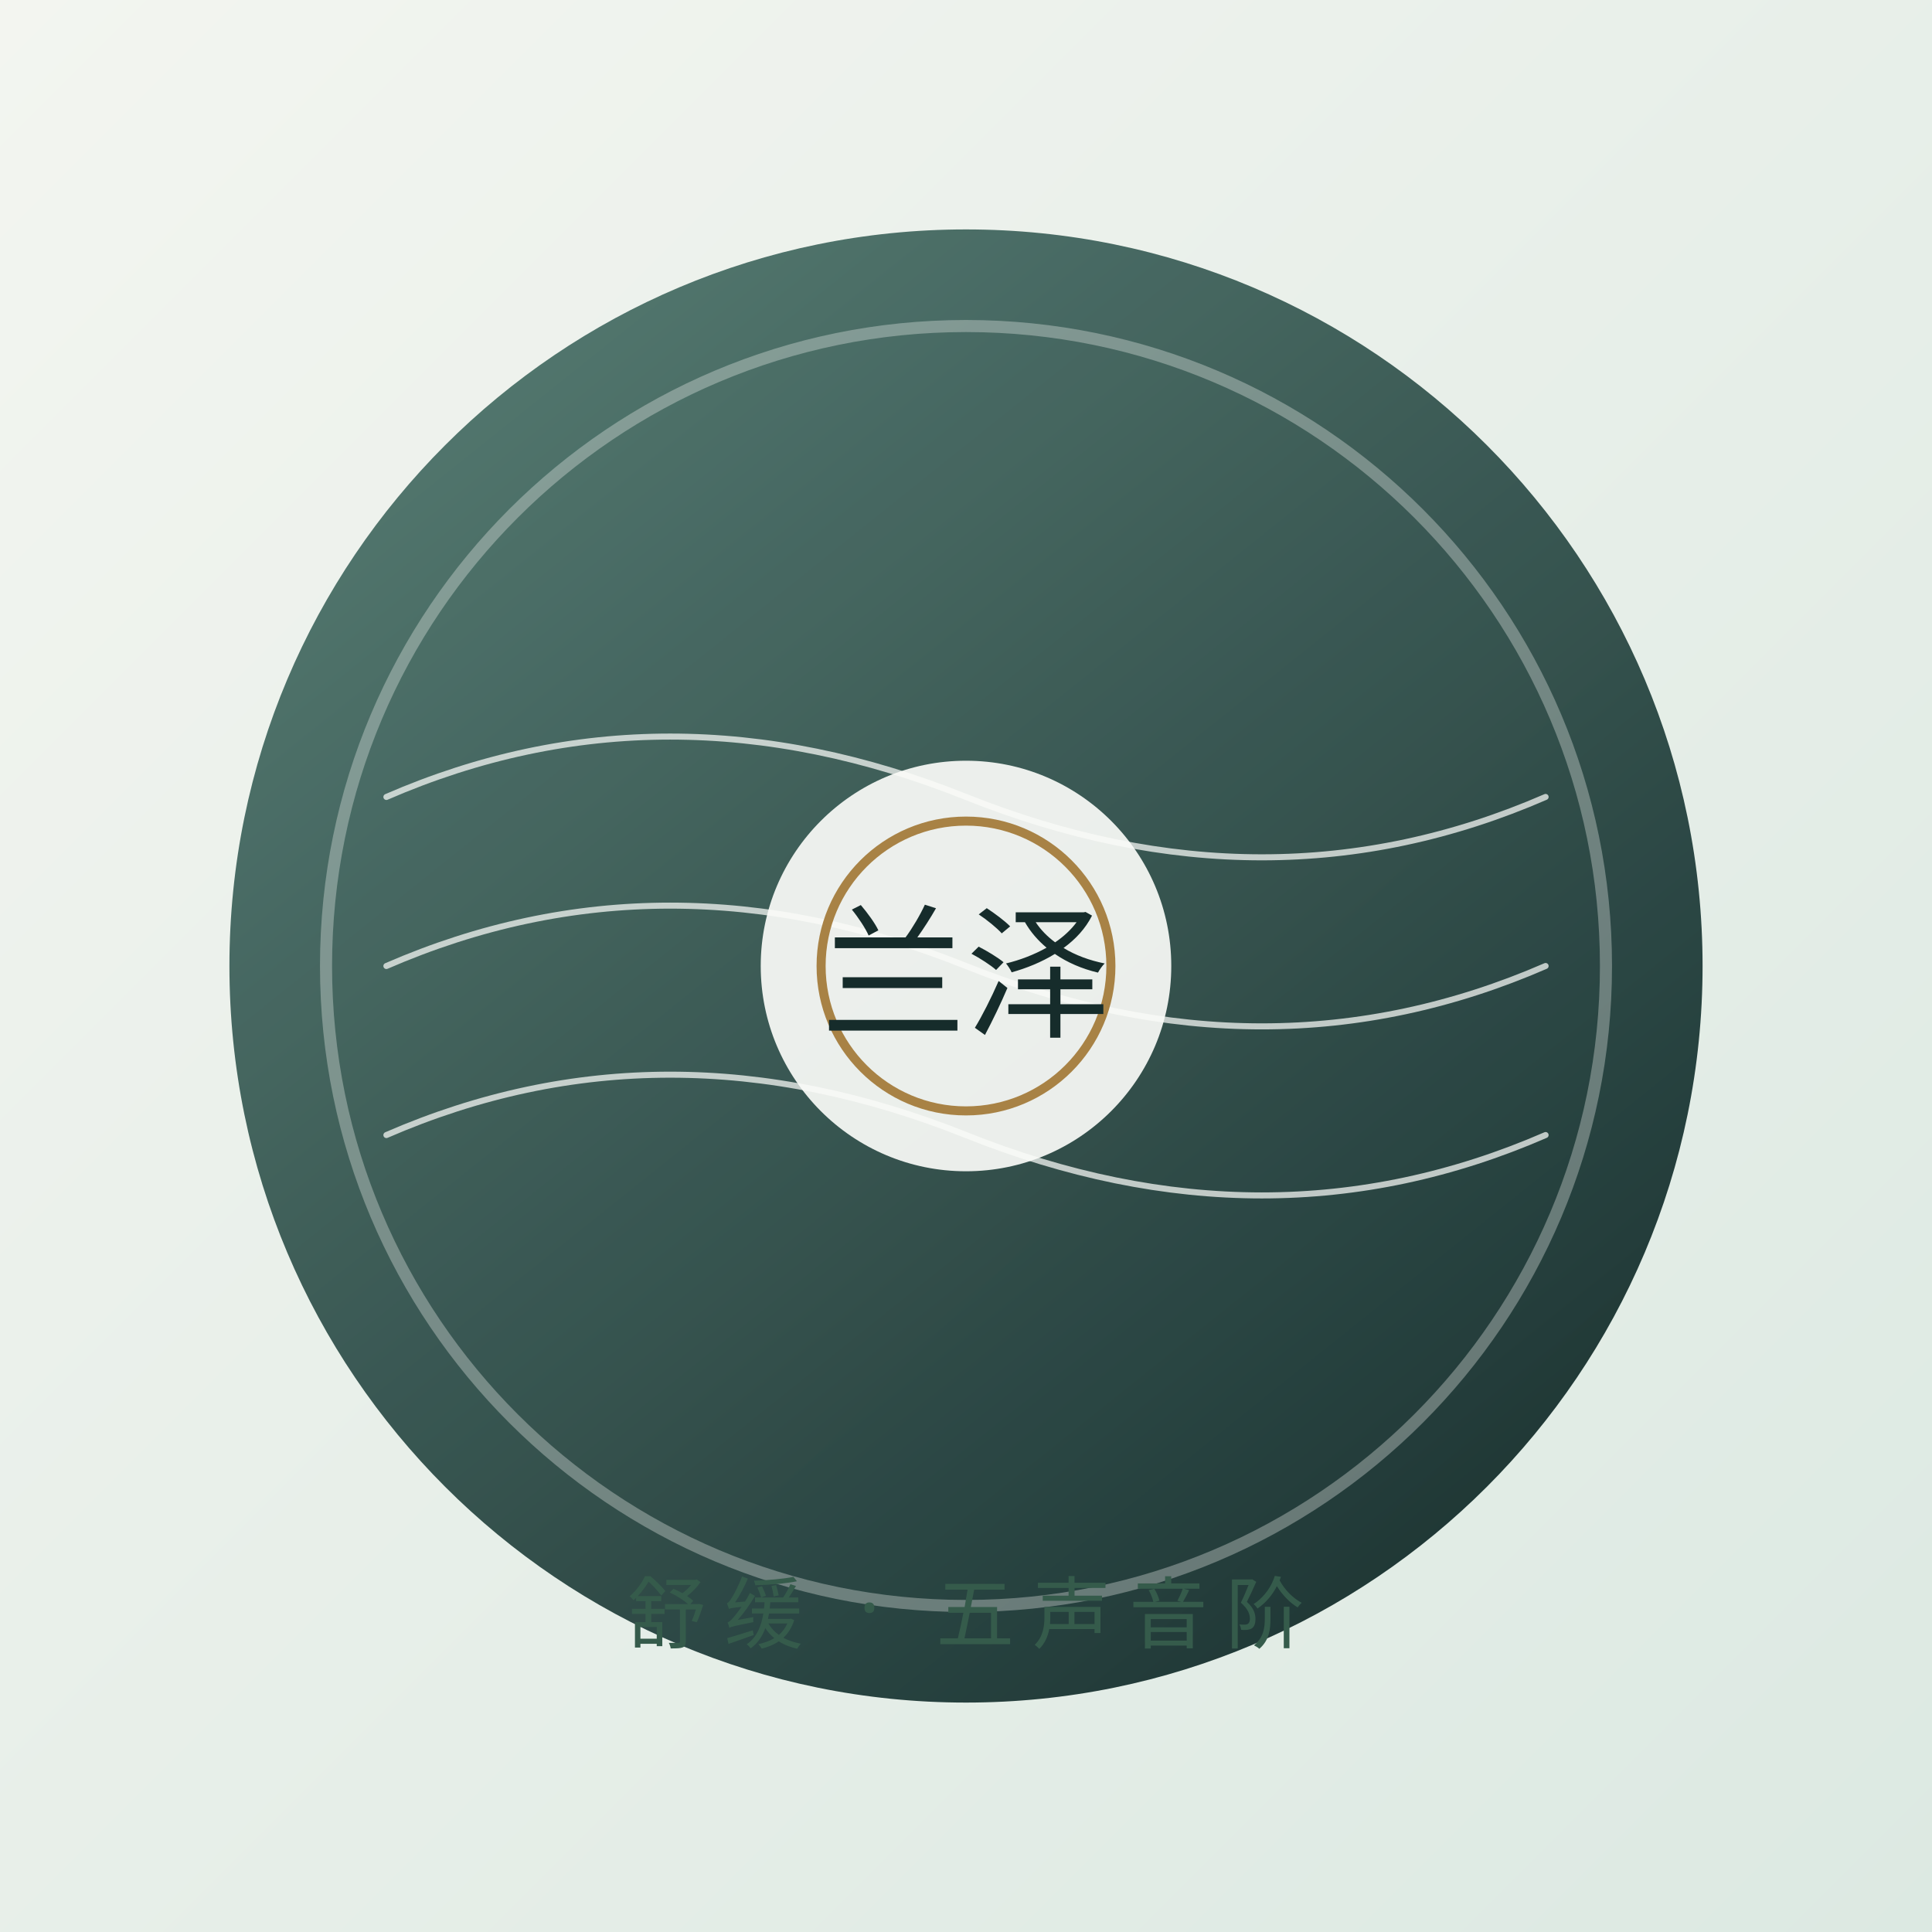
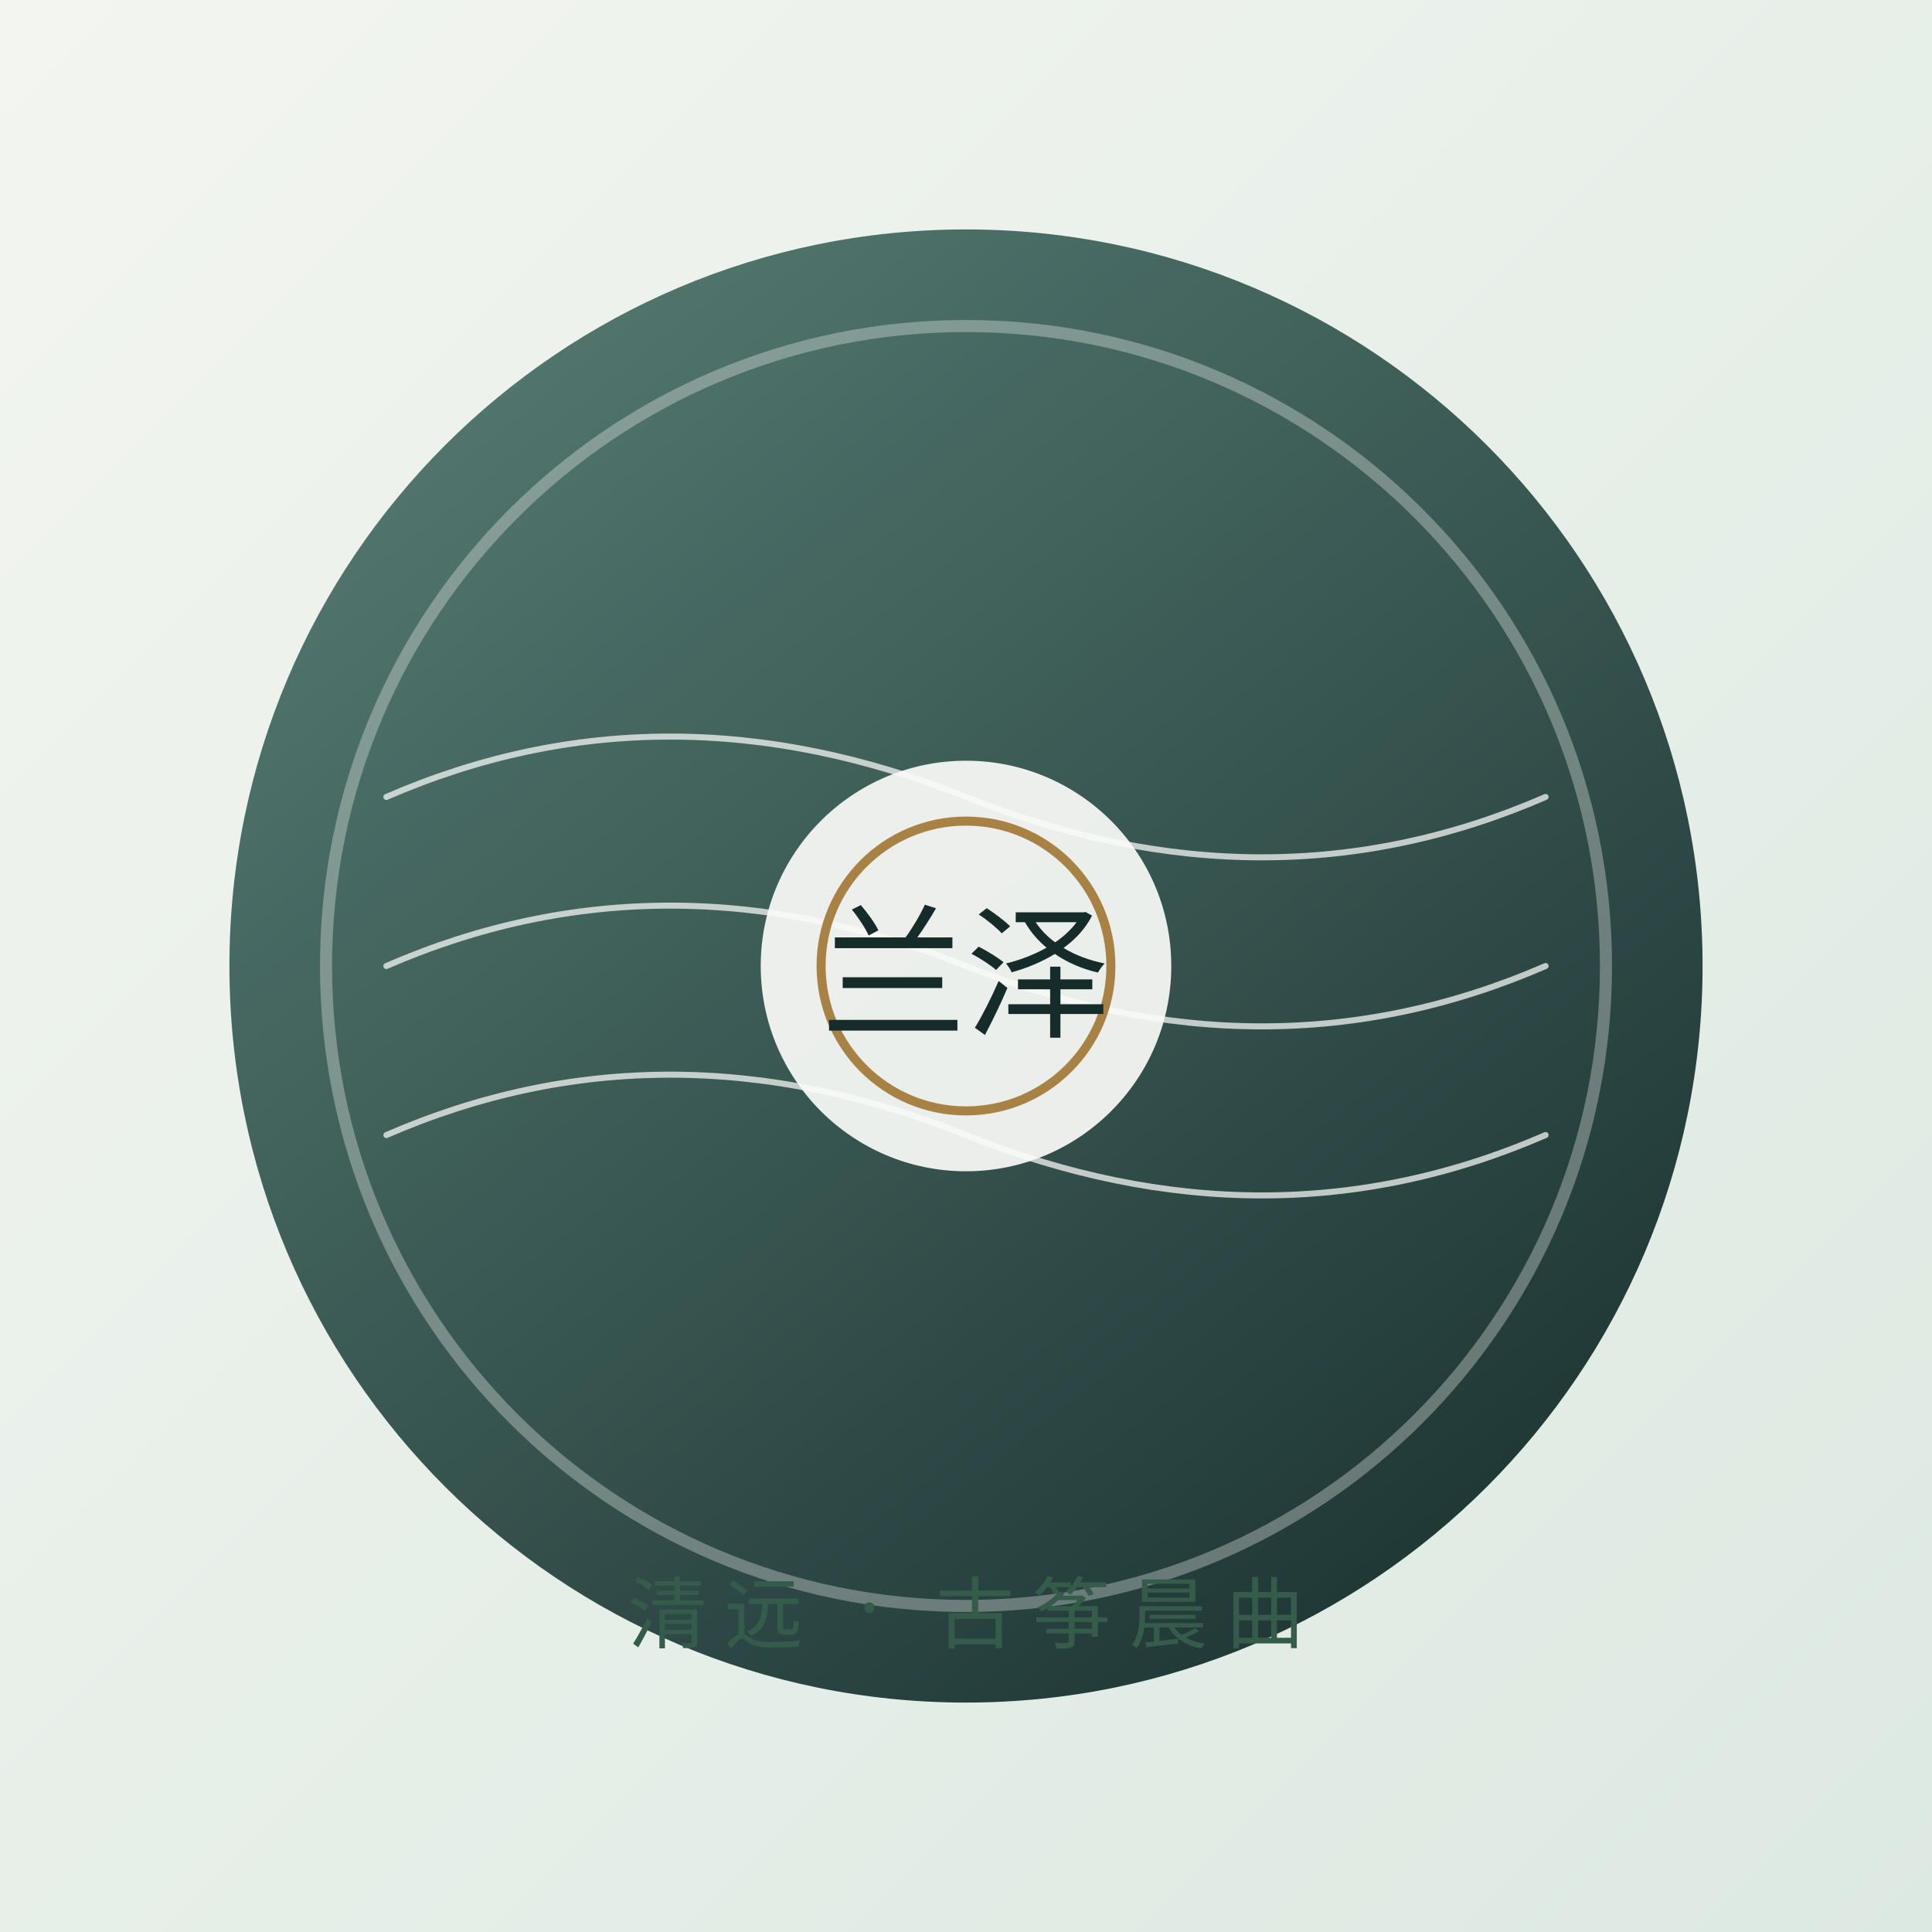
<svg xmlns="http://www.w3.org/2000/svg" width="320" height="320" viewBox="0 0 320 320" role="img" aria-labelledby="title desc">
  <defs>
    <linearGradient id="paper" x1="0" y1="0" x2="1" y2="1">
      <stop offset="0" stop-color="#f3f5f0" />
      <stop offset="1" stop-color="#dce9e2" />
    </linearGradient>
    <linearGradient id="ink" x1="0" y1="0" x2="0.8" y2="1">
      <stop offset="0" stop-color="#517a70" />
      <stop offset="1" stop-color="#102827" />
    </linearGradient>
  </defs>
  <rect width="320" height="320" fill="url(#paper)" />
  <circle cx="160" cy="160" r="122" fill="url(#ink)" opacity="0.94" />
  <circle cx="160" cy="160" r="106" fill="none" stroke="#fbfcf9" stroke-opacity="0.32" stroke-width="2" />
  <g fill="none" stroke="#fbfcf9" stroke-linecap="round" opacity="0.72">
    <path d="M64 132 Q110 112 160 132 T256 132" />
    <path d="M64 160 Q110 140 160 160 T256 160" />
    <path d="M64 188 Q110 168 160 188 T256 188" />
  </g>
  <circle cx="160" cy="160" r="34" fill="#fbfcf9" opacity="0.92" />
  <circle cx="160" cy="160" r="24" fill="none" stroke="#a88245" stroke-width="1.5" />
  <text x="160" y="170" text-anchor="middle" font-family="serif" font-size="24" fill="#162c2b">兰泽</text>
-   <text x="160" y="272" text-anchor="middle" font-family="serif" font-size="13" letter-spacing="3" fill="#355b4b">舒缓 · 五声音阶</text>
+   <text x="160" y="272" text-anchor="middle" font-family="serif" font-size="13" letter-spacing="3" fill="#355b4b">清远 · 古筝晨曲</text>
</svg>
